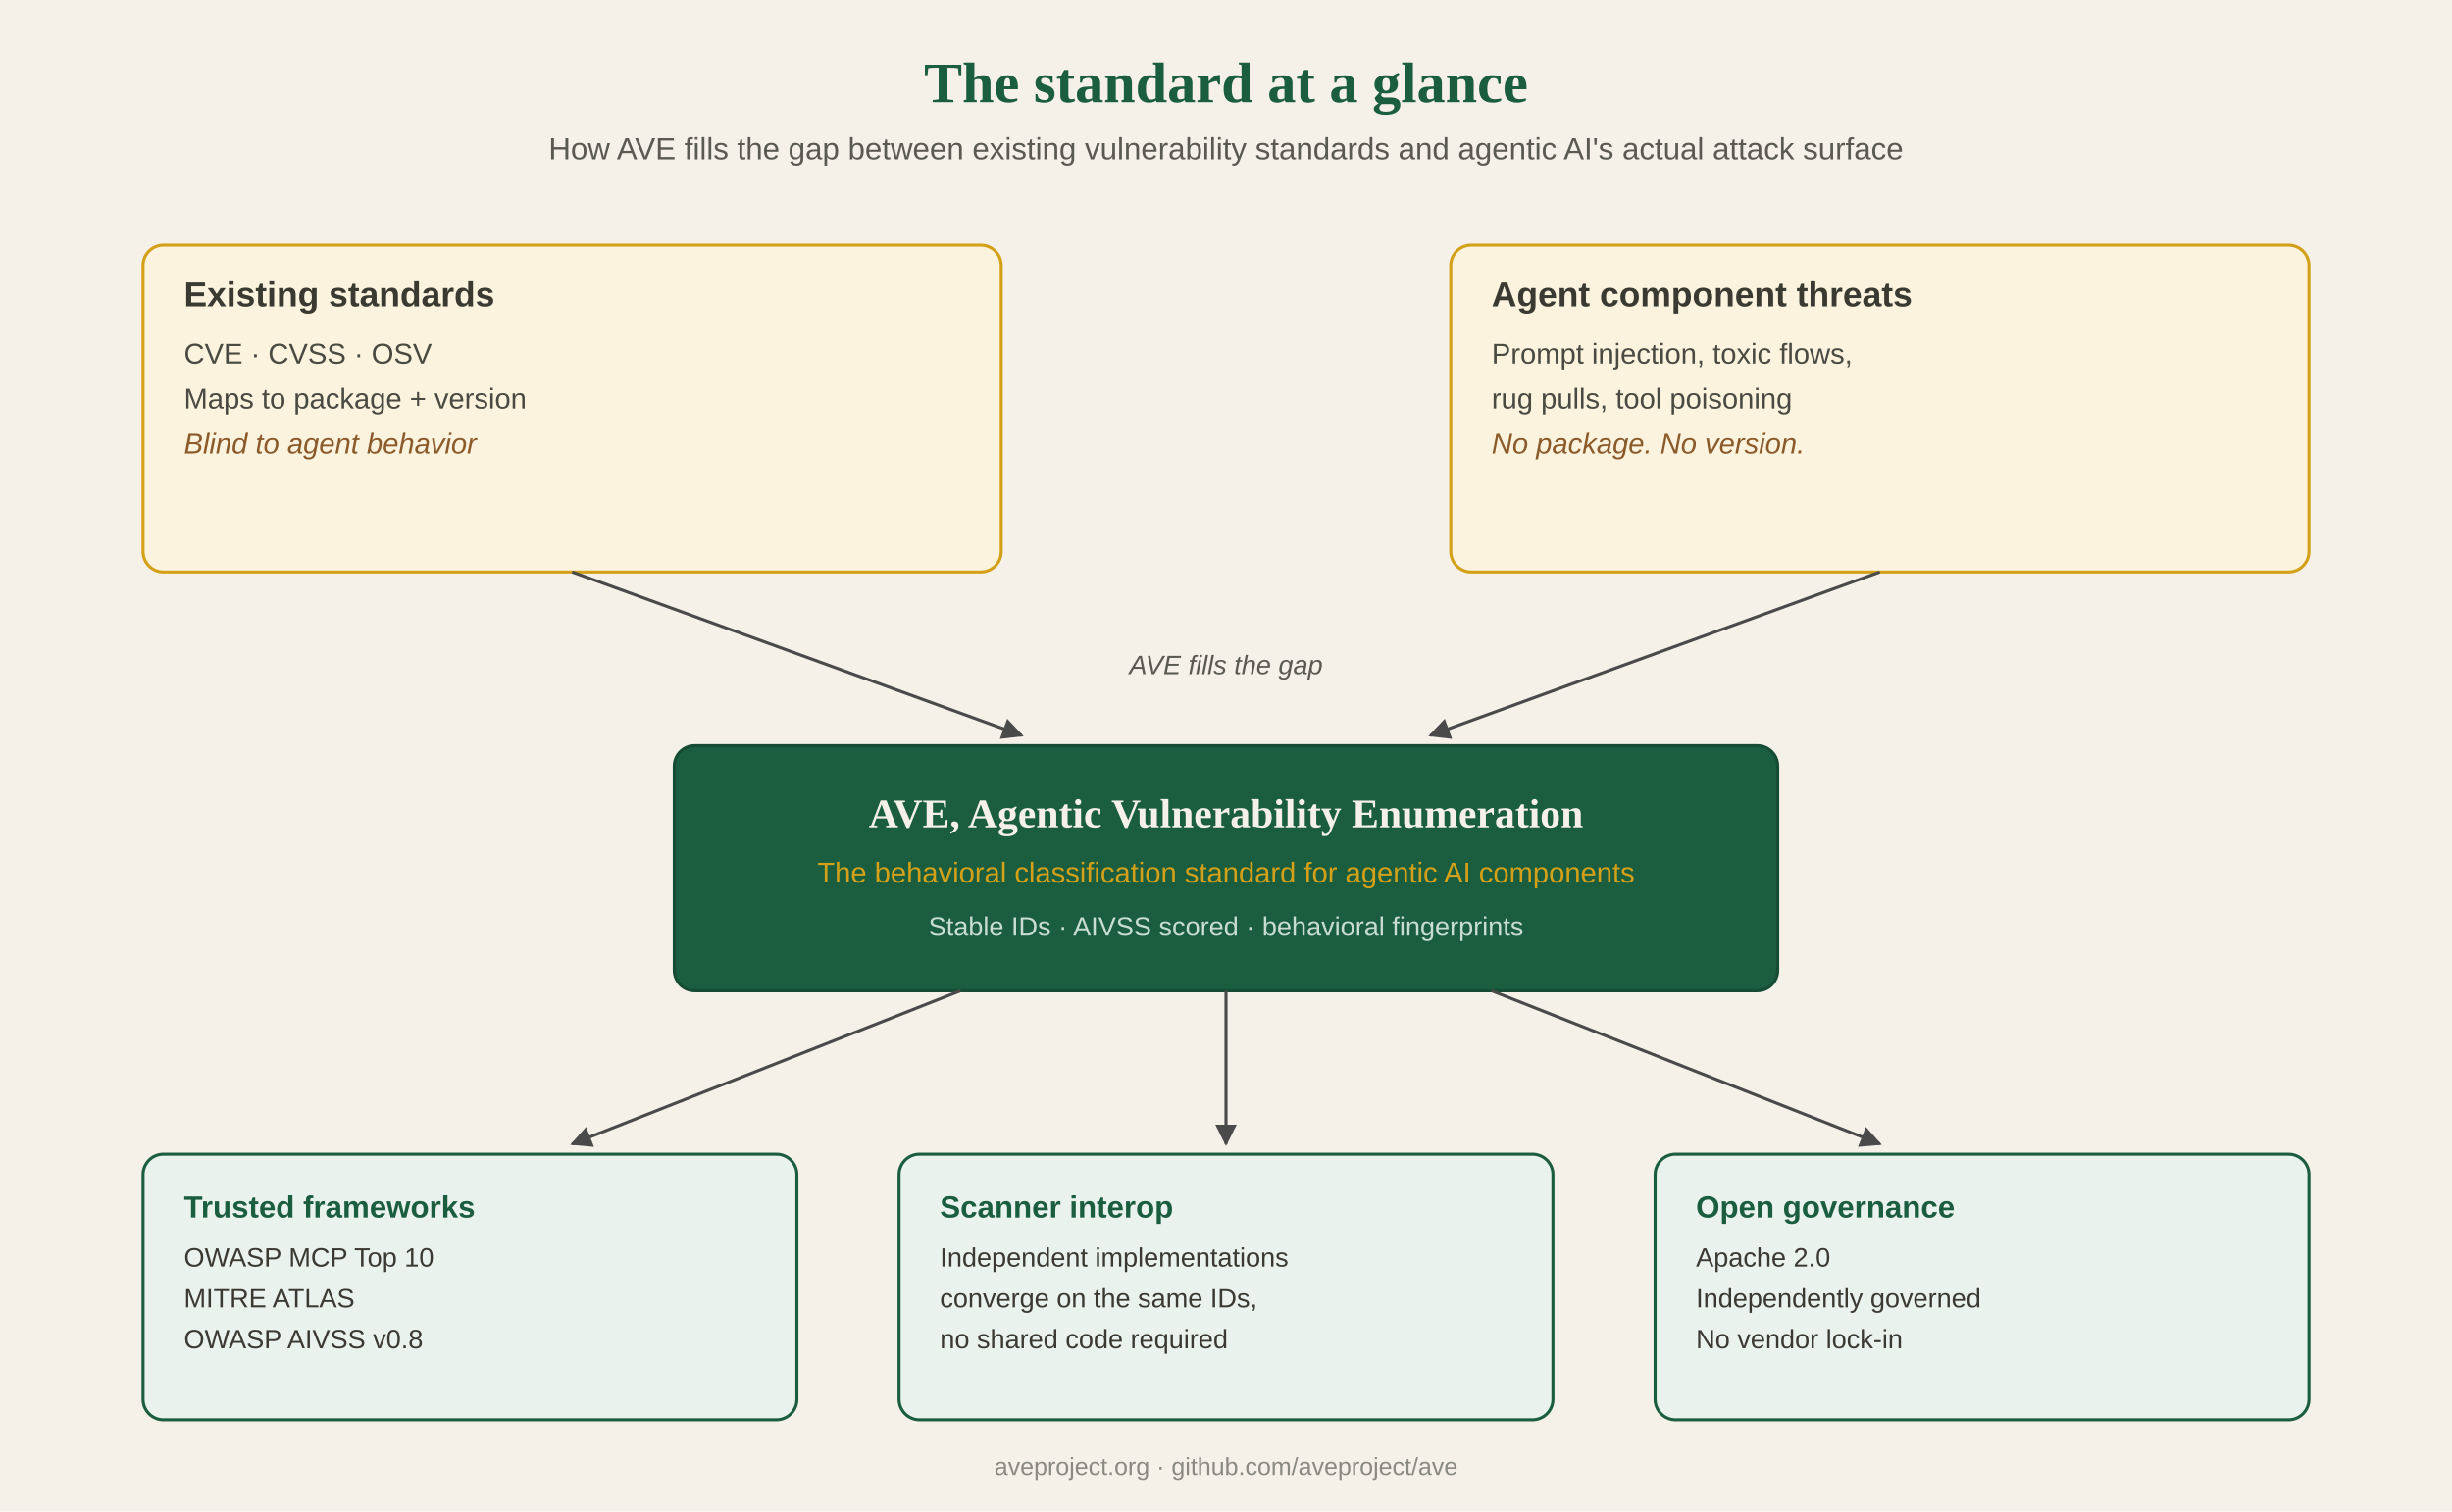
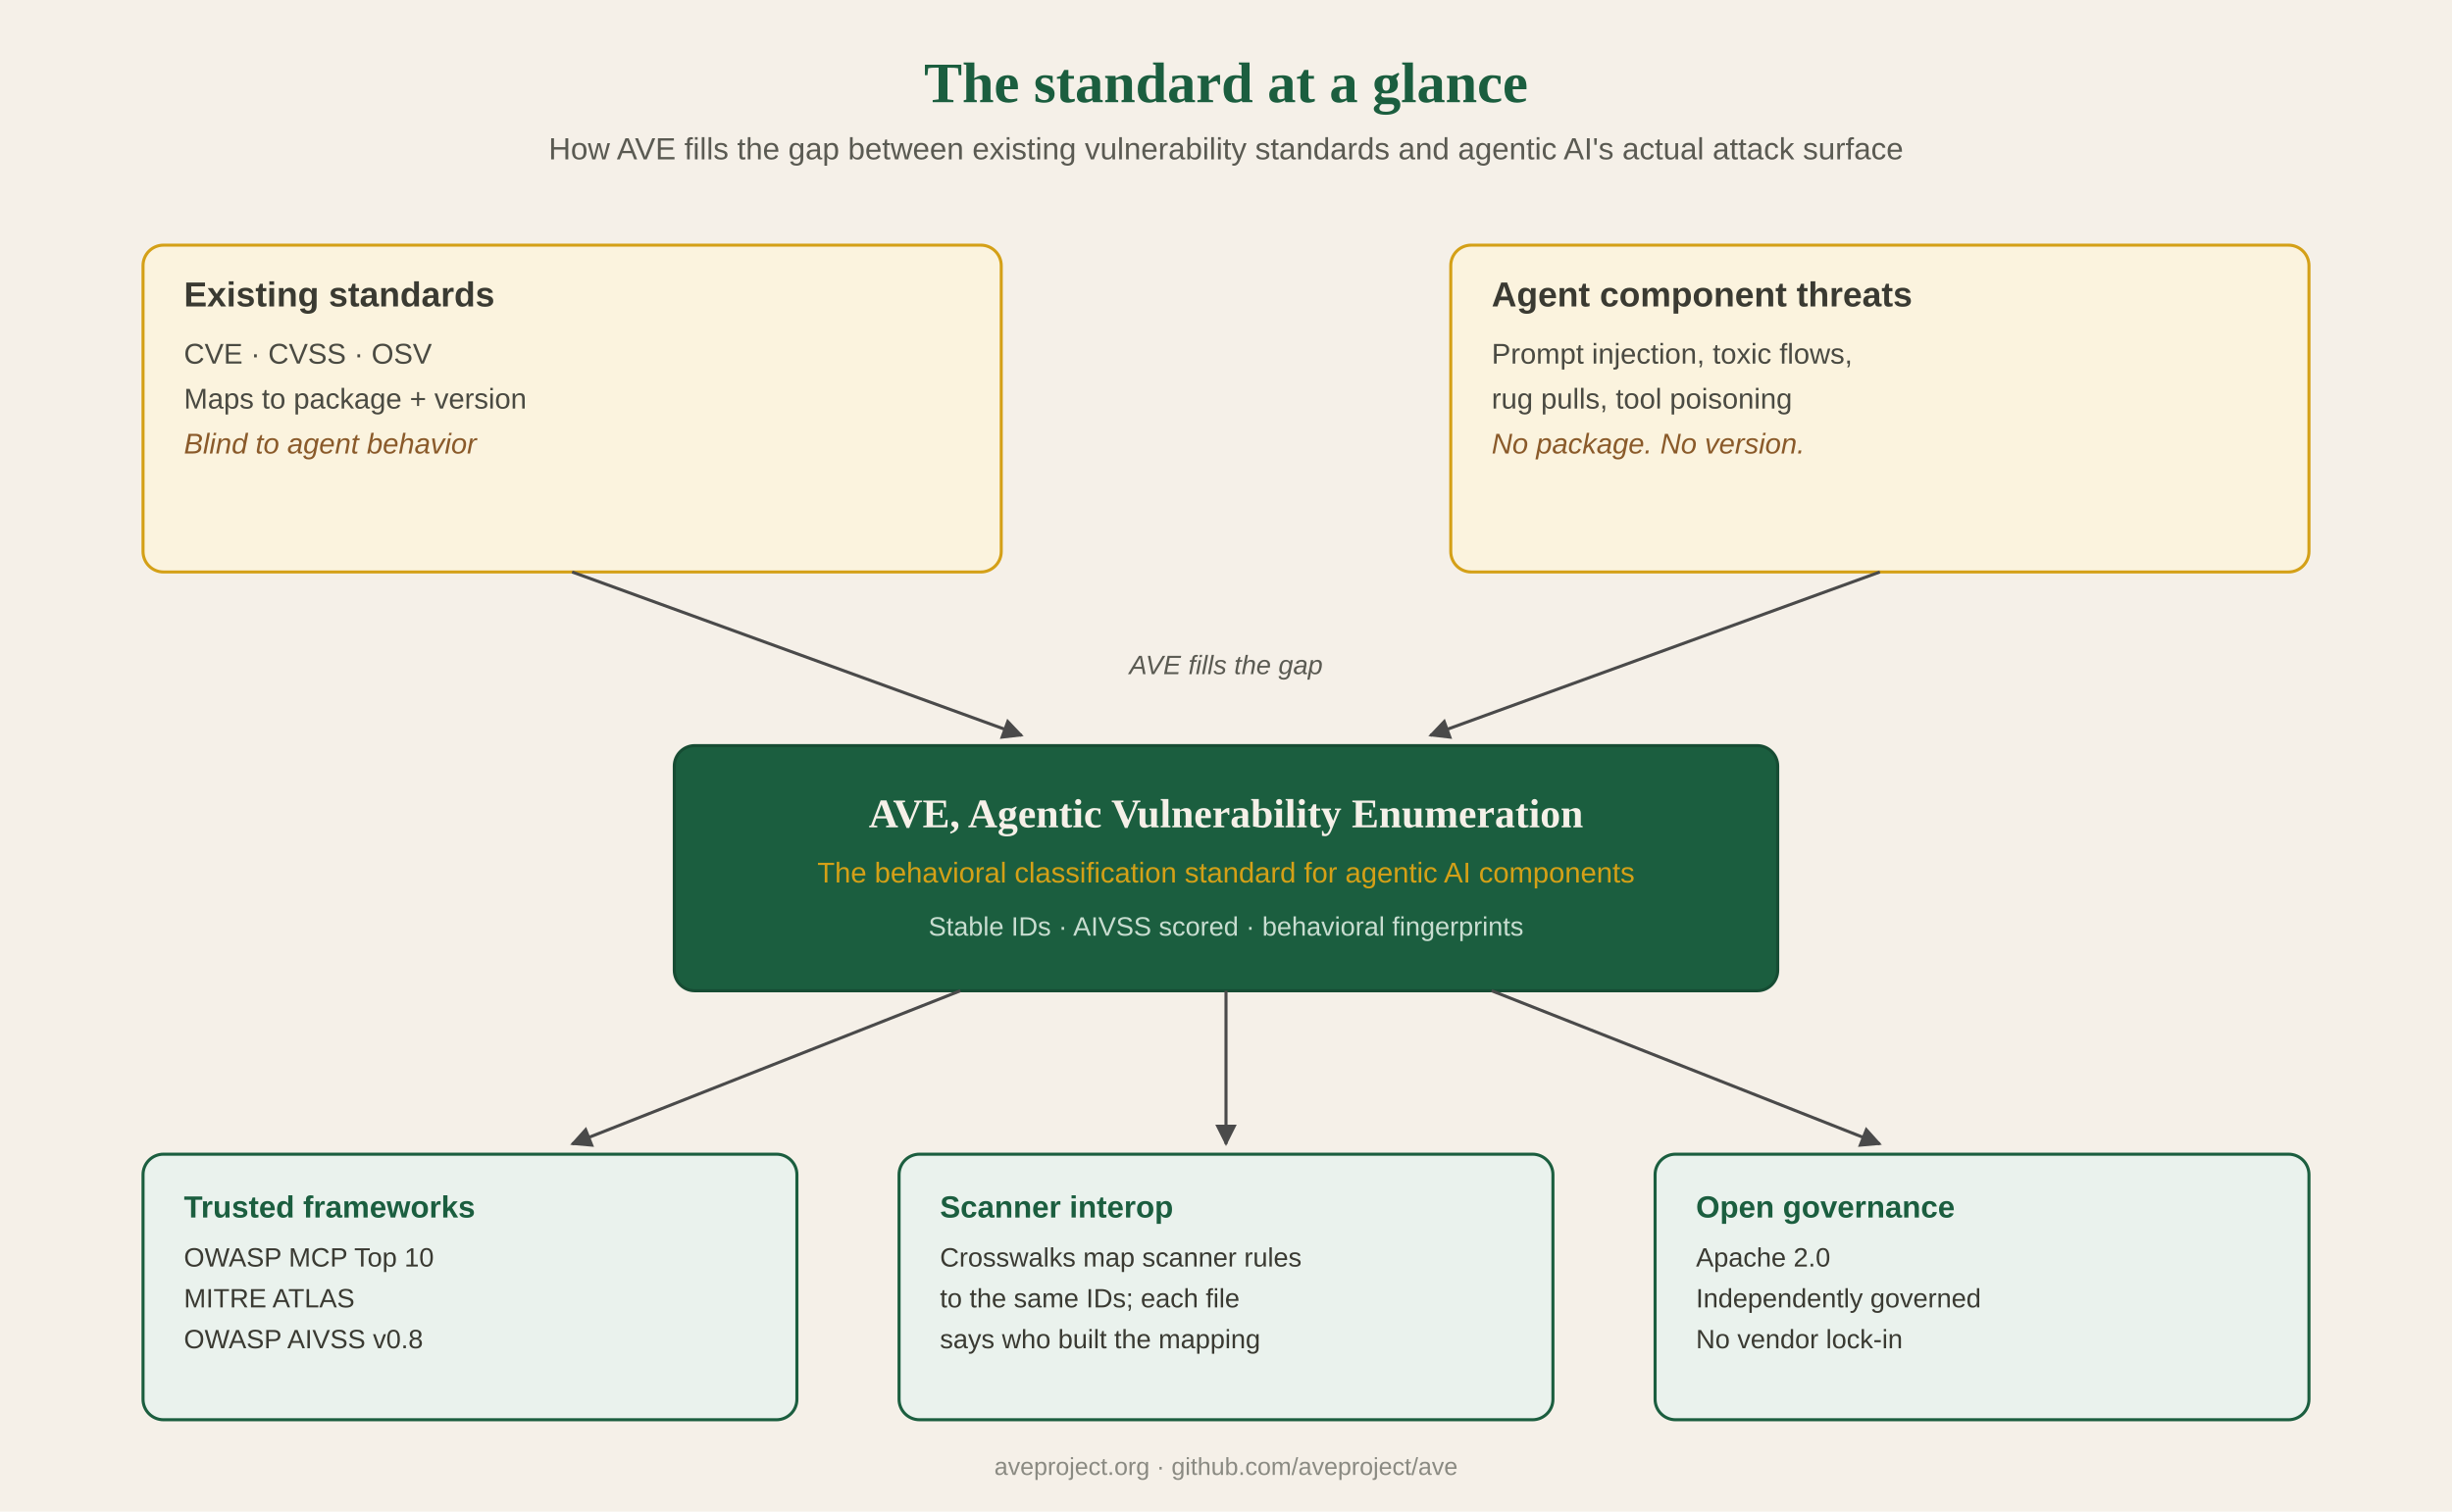
<svg xmlns="http://www.w3.org/2000/svg" width="1200" height="740" viewBox="0 0 1200 740" font-family="'Georgia', 'Times New Roman', serif">
  <defs>
    <marker id="arrow" viewBox="0 0 10 10" refX="9" refY="5" markerWidth="7" markerHeight="7" orient="auto-start-reverse">
      <path d="M0,0 L10,5 L0,10 z" fill="#4A4A4A" />
    </marker>
  </defs>
  <rect width="1200" height="740" fill="#F5F0E8" />
  <text x="600" y="50" text-anchor="middle" font-size="28" font-weight="bold" fill="#1B5E3F">The standard at a glance</text>
  <text x="600" y="78" text-anchor="middle" font-size="15" fill="#5A5A52" font-family="'Helvetica Neue', Arial, sans-serif">How AVE fills the gap between existing vulnerability standards and agentic AI's actual attack surface</text>
  <rect x="70" y="120" width="420" height="160" rx="10" fill="#FBF3DE" stroke="#D4A017" stroke-width="1.5" />
  <text x="90" y="150" font-size="17" font-weight="bold" fill="#3A3A32" font-family="'Helvetica Neue', Arial, sans-serif">Existing standards</text>
  <text x="90" y="178" font-size="14" fill="#4A4A42" font-family="'Helvetica Neue', Arial, sans-serif">CVE · CVSS · OSV</text>
  <text x="90" y="200" font-size="14" fill="#4A4A42" font-family="'Helvetica Neue', Arial, sans-serif">Maps to package + version</text>
  <text x="90" y="222" font-size="14" fill="#8A5A2A" font-family="'Helvetica Neue', Arial, sans-serif" font-style="italic">Blind to agent behavior</text>
  <rect x="710" y="120" width="420" height="160" rx="10" fill="#FBF3DE" stroke="#D4A017" stroke-width="1.5" />
  <text x="730" y="150" font-size="17" font-weight="bold" fill="#3A3A32" font-family="'Helvetica Neue', Arial, sans-serif">Agent component threats</text>
  <text x="730" y="178" font-size="14" fill="#4A4A42" font-family="'Helvetica Neue', Arial, sans-serif">Prompt injection, toxic flows,</text>
  <text x="730" y="200" font-size="14" fill="#4A4A42" font-family="'Helvetica Neue', Arial, sans-serif">rug pulls, tool poisoning</text>
  <text x="730" y="222" font-size="14" fill="#8A5A2A" font-family="'Helvetica Neue', Arial, sans-serif" font-style="italic">No package. No version.</text>
  <path d="M280,280 L500,360" stroke="#4A4A4A" stroke-width="1.5" fill="none" marker-end="url(#arrow)" />
  <path d="M920,280 L700,360" stroke="#4A4A4A" stroke-width="1.5" fill="none" marker-end="url(#arrow)" />
  <text x="600" y="330" text-anchor="middle" font-size="13" fill="#5A5A52" font-family="'Helvetica Neue', Arial, sans-serif" font-style="italic">AVE fills the gap</text>
  <rect x="330" y="365" width="540" height="120" rx="10" fill="#1B5E3F" stroke="#164C33" stroke-width="1.5" />
  <text x="600" y="405" text-anchor="middle" font-size="20" font-weight="bold" fill="#F5F0E8">AVE, Agentic Vulnerability Enumeration</text>
  <text x="600" y="432" text-anchor="middle" font-size="14" fill="#D4A017" font-family="'Helvetica Neue', Arial, sans-serif">The behavioral classification standard for agentic AI components</text>
  <text x="600" y="458" text-anchor="middle" font-size="13" fill="#C8DDD0" font-family="'Helvetica Neue', Arial, sans-serif">Stable IDs · AIVSS scored · behavioral fingerprints</text>
  <path d="M470,485 L280,560" stroke="#4A4A4A" stroke-width="1.5" fill="none" marker-end="url(#arrow)" />
  <path d="M600,485 L600,560" stroke="#4A4A4A" stroke-width="1.5" fill="none" marker-end="url(#arrow)" />
  <path d="M730,485 L920,560" stroke="#4A4A4A" stroke-width="1.5" fill="none" marker-end="url(#arrow)" />
  <rect x="70" y="565" width="320" height="130" rx="10" fill="#EAF2ED" stroke="#1B5E3F" stroke-width="1.5" />
  <text x="90" y="596" font-size="15" font-weight="bold" fill="#1B5E3F" font-family="'Helvetica Neue', Arial, sans-serif">Trusted frameworks</text>
  <text x="90" y="620" font-size="13" fill="#3A3A32" font-family="'Helvetica Neue', Arial, sans-serif">OWASP MCP Top 10</text>
  <text x="90" y="640" font-size="13" fill="#3A3A32" font-family="'Helvetica Neue', Arial, sans-serif">MITRE ATLAS</text>
  <text x="90" y="660" font-size="13" fill="#3A3A32" font-family="'Helvetica Neue', Arial, sans-serif">OWASP AIVSS v0.8</text>
  <rect x="440" y="565" width="320" height="130" rx="10" fill="#EAF2ED" stroke="#1B5E3F" stroke-width="1.5" />
  <text x="460" y="596" font-size="15" font-weight="bold" fill="#1B5E3F" font-family="'Helvetica Neue', Arial, sans-serif">Scanner interop</text>
-   <text x="460" y="620" font-size="13" fill="#3A3A32" font-family="'Helvetica Neue', Arial, sans-serif">Independent implementations</text>
-   <text x="460" y="640" font-size="13" fill="#3A3A32" font-family="'Helvetica Neue', Arial, sans-serif">converge on the same IDs,</text>
-   <text x="460" y="660" font-size="13" fill="#3A3A32" font-family="'Helvetica Neue', Arial, sans-serif">no shared code required</text>
+   <text x="460" y="620" font-size="13" fill="#3A3A32" font-family="'Helvetica Neue', Arial, sans-serif">Crosswalks map scanner rules</text>
+   <text x="460" y="640" font-size="13" fill="#3A3A32" font-family="'Helvetica Neue', Arial, sans-serif">to the same IDs; each file</text>
+   <text x="460" y="660" font-size="13" fill="#3A3A32" font-family="'Helvetica Neue', Arial, sans-serif">says who built the mapping</text>
  <rect x="810" y="565" width="320" height="130" rx="10" fill="#EAF2ED" stroke="#1B5E3F" stroke-width="1.5" />
  <text x="830" y="596" font-size="15" font-weight="bold" fill="#1B5E3F" font-family="'Helvetica Neue', Arial, sans-serif">Open governance</text>
  <text x="830" y="620" font-size="13" fill="#3A3A32" font-family="'Helvetica Neue', Arial, sans-serif">Apache 2.0</text>
  <text x="830" y="640" font-size="13" fill="#3A3A32" font-family="'Helvetica Neue', Arial, sans-serif">Independently governed</text>
  <text x="830" y="660" font-size="13" fill="#3A3A32" font-family="'Helvetica Neue', Arial, sans-serif">No vendor lock-in</text>
  <text x="600" y="722" text-anchor="middle" font-size="12" fill="#8A8A82" font-family="'Helvetica Neue', Arial, sans-serif">aveproject.org · github.com/aveproject/ave</text>
</svg>
